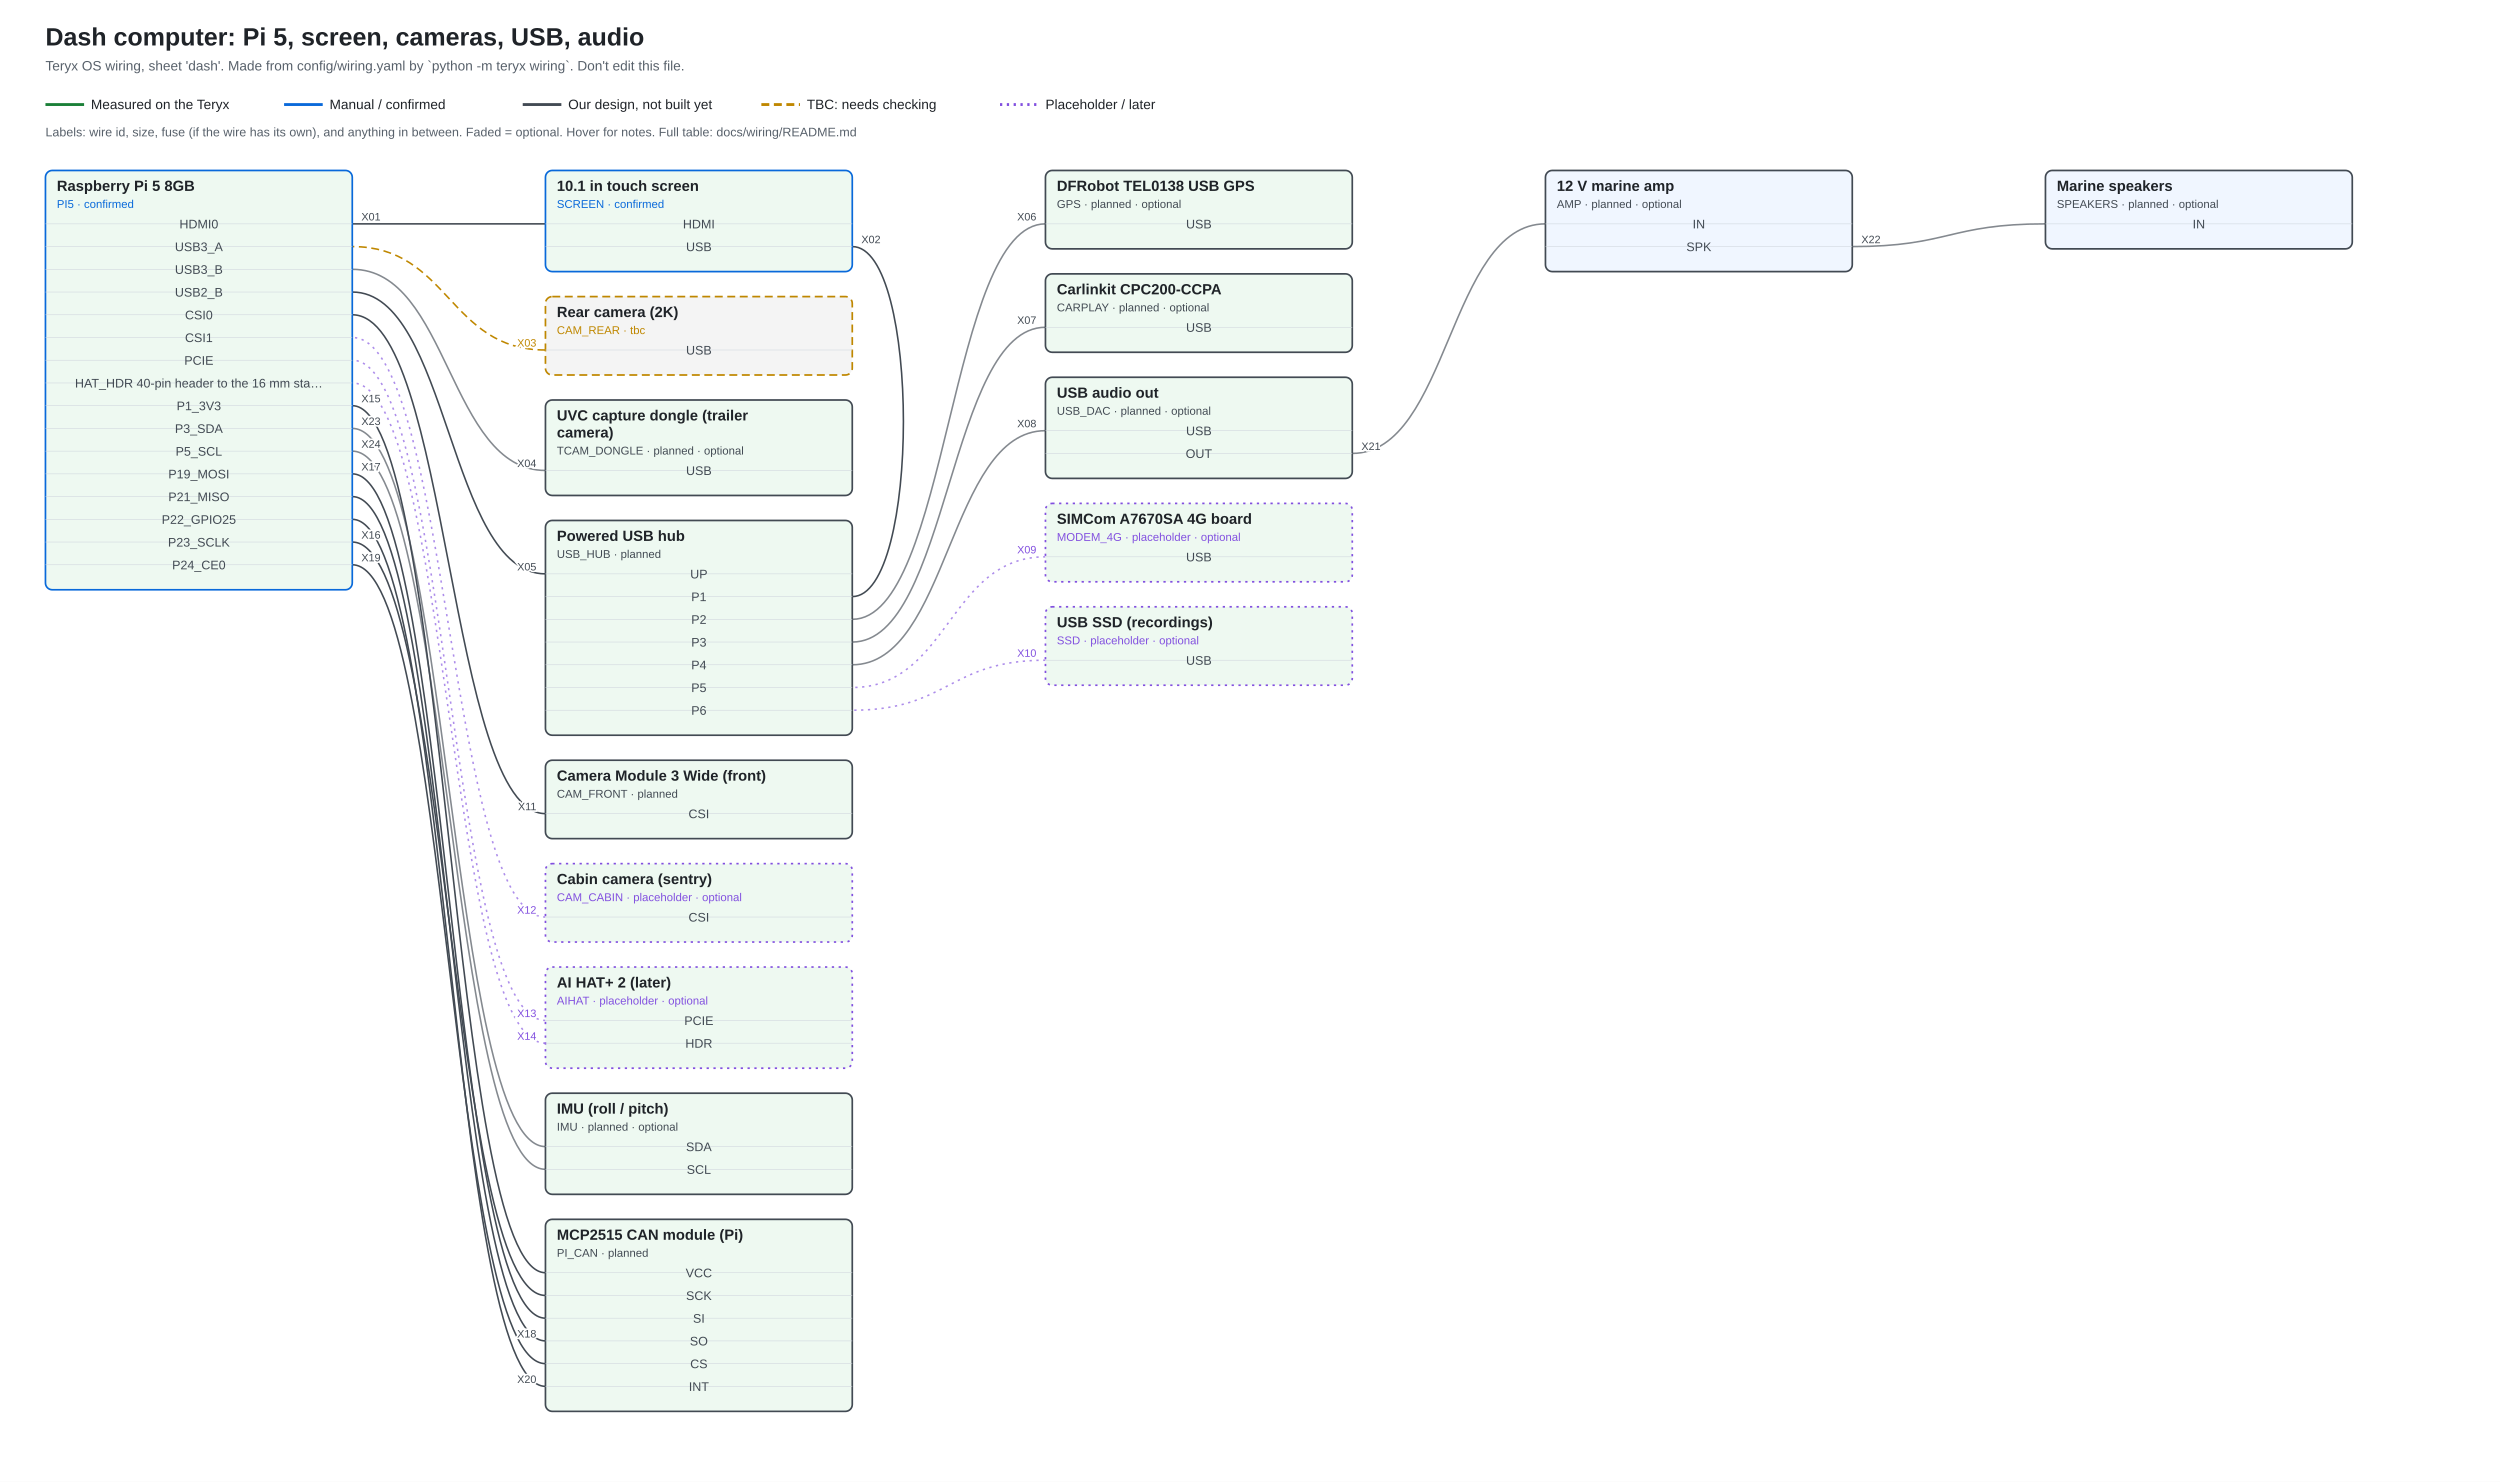
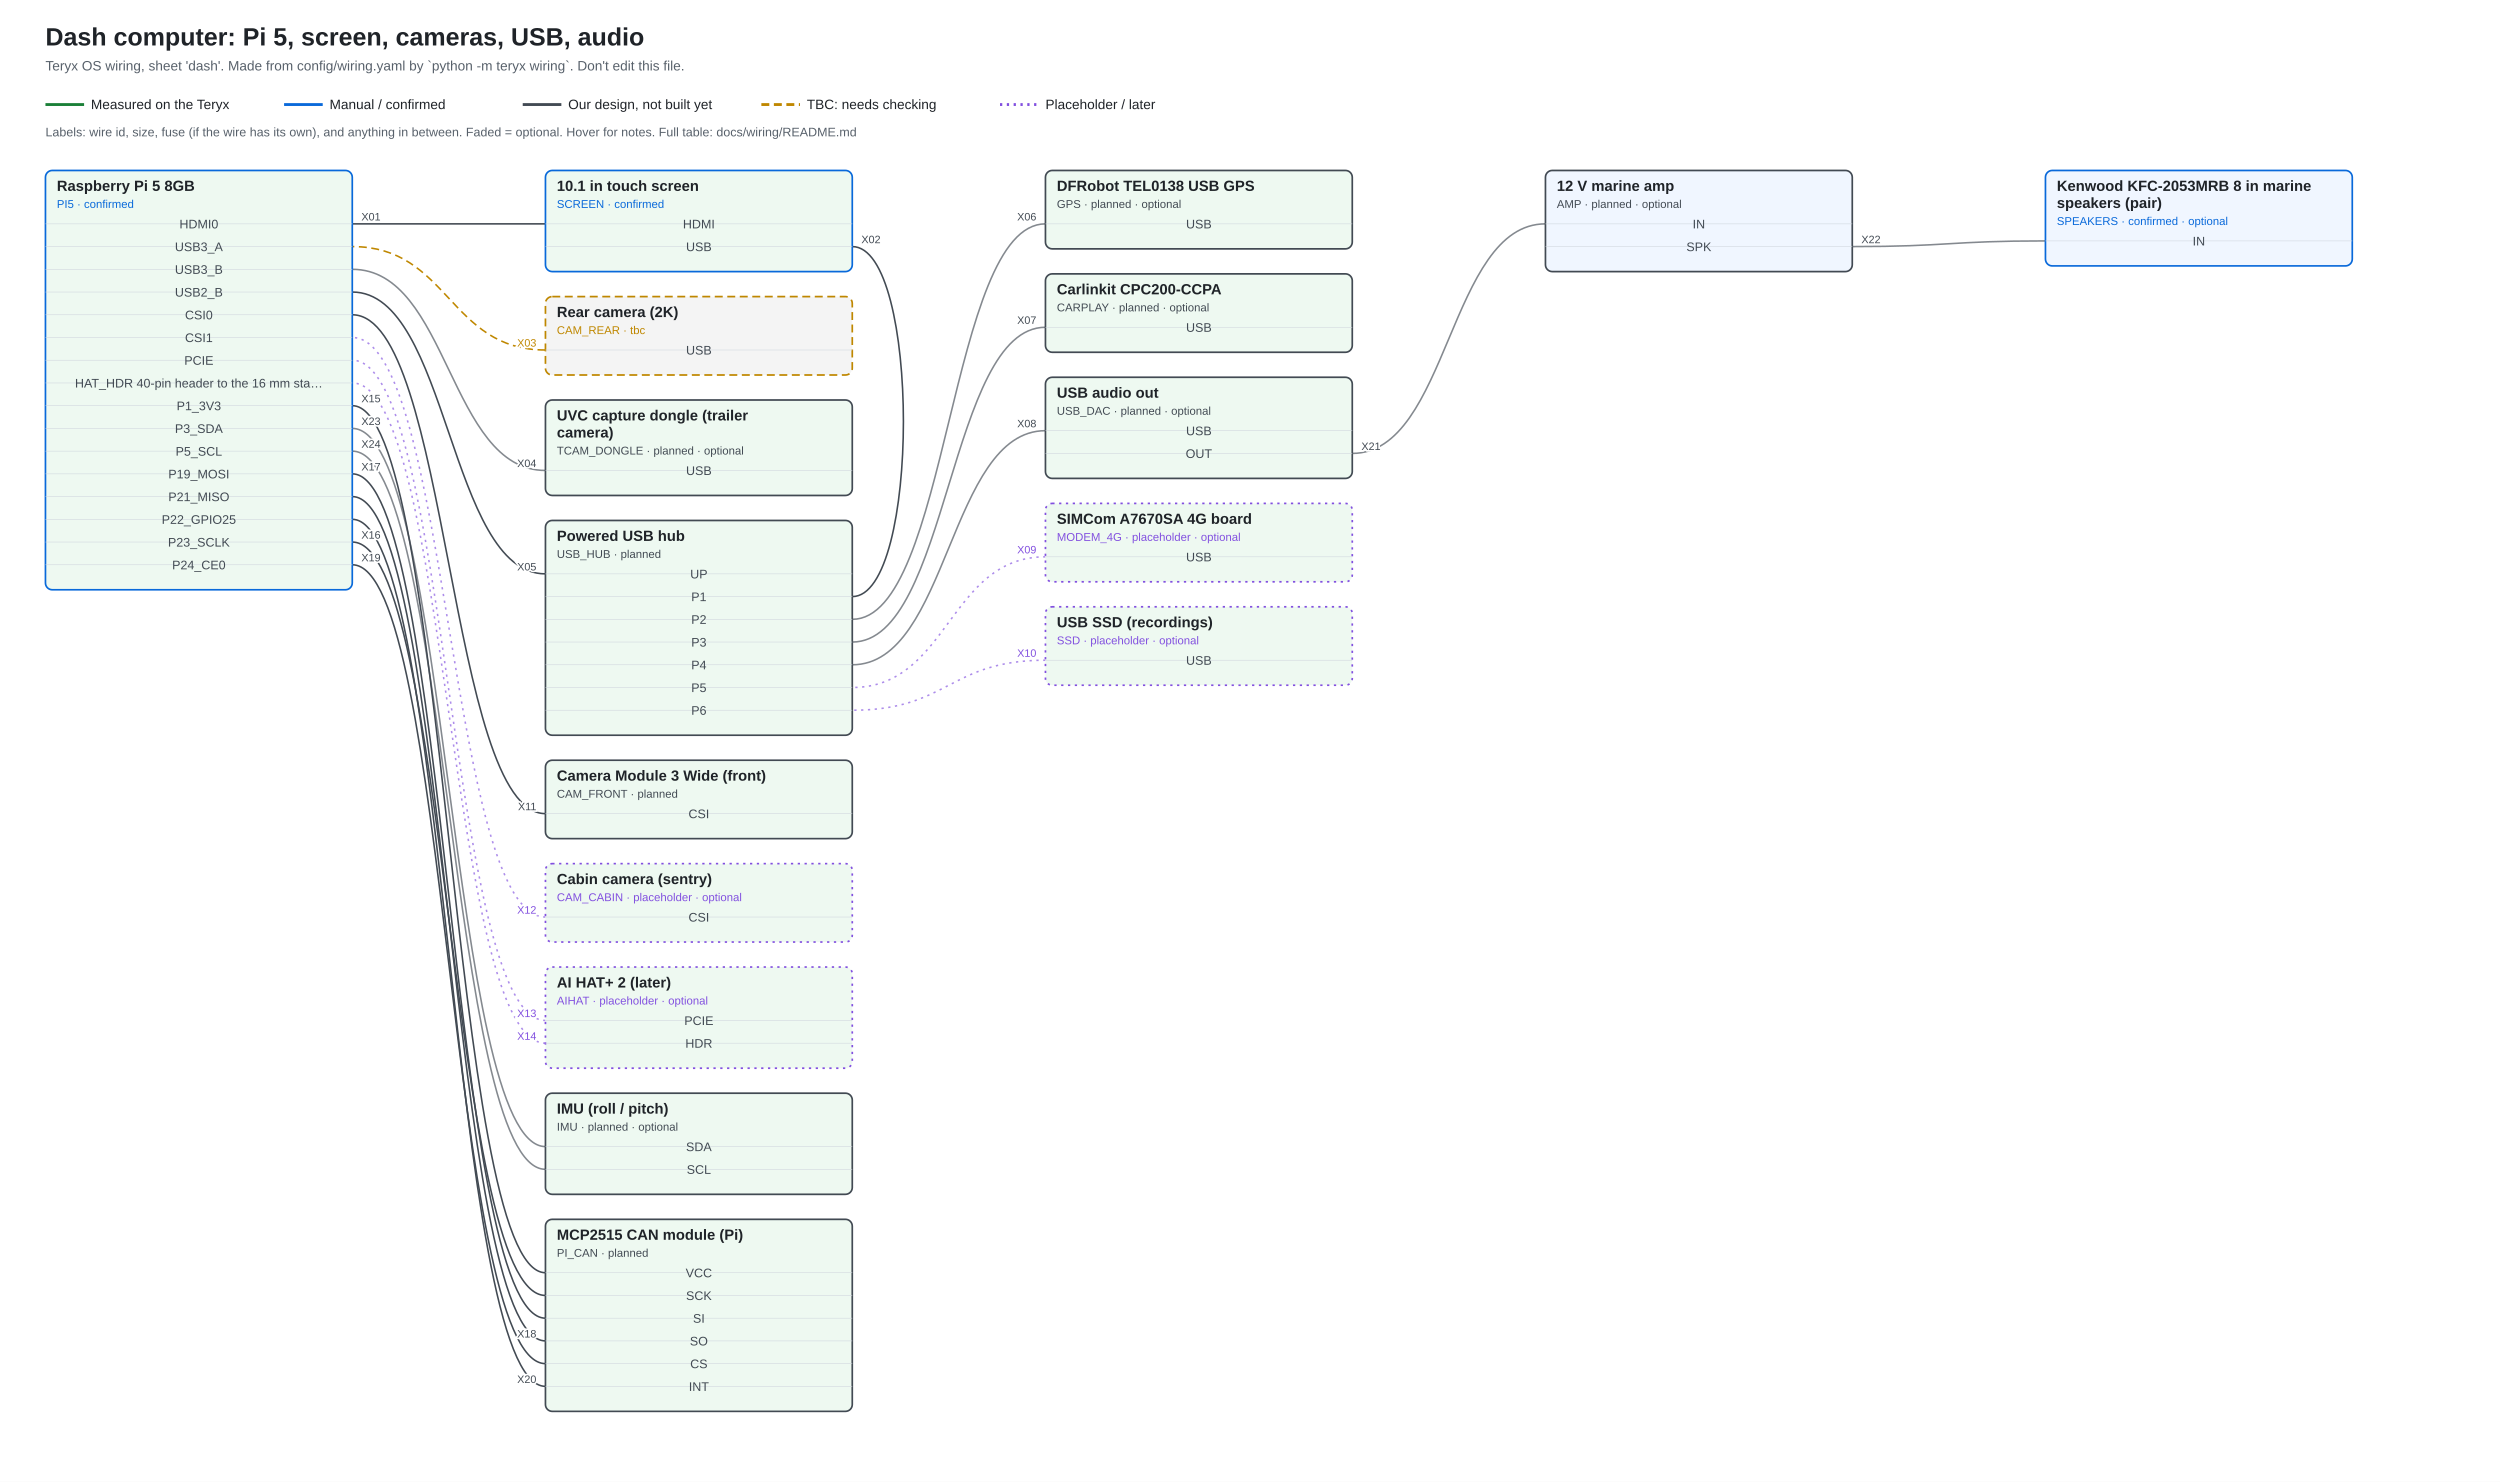
<svg xmlns="http://www.w3.org/2000/svg" viewBox="0 0 2200 1304" width="2200" height="1304" font-family="Arial, Helvetica, sans-serif" data-sheet="dash">
  <rect width="2200" height="1304" fill="#ffffff" />
  <text x="40" y="40" font-size="22" text-anchor="start" font-weight="bold" fill="#1f2328">Dash computer: Pi 5, screen, cameras, USB, audio</text>
  <text x="40" y="62" font-size="12" text-anchor="start" font-weight="normal" fill="#57606a">Teryx OS wiring, sheet 'dash'. Made from config/wiring.yaml by `python -m teryx wiring`. Don't edit this file.</text>
  <line x1="40" y1="92" x2="74" y2="92" stroke="#1a7f37" stroke-width="2.5" />
  <text x="80" y="96" font-size="12" text-anchor="start" font-weight="normal" fill="#1f2328">Measured on the Teryx</text>
  <line x1="250" y1="92" x2="284" y2="92" stroke="#0969da" stroke-width="2.5" />
  <text x="290" y="96" font-size="12" text-anchor="start" font-weight="normal" fill="#1f2328">Manual / confirmed</text>
  <line x1="460" y1="92" x2="494" y2="92" stroke="#424a53" stroke-width="2.5" />
  <text x="500" y="96" font-size="12" text-anchor="start" font-weight="normal" fill="#1f2328">Our design, not built yet</text>
  <line x1="670" y1="92" x2="704" y2="92" stroke="#bf8700" stroke-width="2.5" stroke-dasharray="7 4" />
  <text x="710" y="96" font-size="12" text-anchor="start" font-weight="normal" fill="#1f2328">TBC: needs checking</text>
  <line x1="880" y1="92" x2="914" y2="92" stroke="#8250df" stroke-width="2.5" stroke-dasharray="2 4" />
  <text x="920" y="96" font-size="12" text-anchor="start" font-weight="normal" fill="#1f2328">Placeholder / later</text>
  <text x="40" y="120" font-size="11" text-anchor="start" font-weight="normal" fill="#57606a">Labels: wire id, size, fuse (if the wire has its own), and anything in between. Faded = optional. Hover for notes. Full table: docs/wiring/README.md</text>
  <g data-wire="X01" data-from="PI5.HDMI0" data-to="SCREEN.HDMI" data-status="planned">
    <path d="M310,197 C395,197 395,197 480,197" fill="none" stroke="#424a53" stroke-width="1.4" />
  </g>
  <g data-wire="X02" data-from="SCREEN.USB" data-to="USB_HUB.P1" data-status="planned">
    <path d="M750,217 C810,217 810,525 750,525" fill="none" stroke="#424a53" stroke-width="1.4" />
  </g>
  <g data-wire="X03" data-from="CAM_REAR.USB" data-to="PI5.USB3_A" data-status="tbc">
    <path d="M480,308 C395,308 395,217 310,217" fill="none" stroke="#bf8700" stroke-width="1.4" stroke-dasharray="7 4" />
  </g>
  <g data-wire="X04" data-from="TCAM_DONGLE.USB" data-to="PI5.USB3_B" data-status="planned">
    <path d="M480,414 C395,414 395,237 310,237" fill="none" stroke="#424a53" stroke-width="1.4" stroke-opacity="0.65" />
  </g>
  <g data-wire="X05" data-from="USB_HUB.UP" data-to="PI5.USB2_B" data-status="planned">
    <path d="M480,505 C395,505 395,257 310,257" fill="none" stroke="#424a53" stroke-width="1.4" />
  </g>
  <g data-wire="X06" data-from="GPS.USB" data-to="USB_HUB.P2" data-status="planned">
    <path d="M920,197 C835,197 835,545 750,545" fill="none" stroke="#424a53" stroke-width="1.4" stroke-opacity="0.65" />
  </g>
  <g data-wire="X07" data-from="CARPLAY.USB" data-to="USB_HUB.P3" data-status="planned">
    <path d="M920,288 C835,288 835,565 750,565" fill="none" stroke="#424a53" stroke-width="1.4" stroke-opacity="0.65" />
  </g>
  <g data-wire="X08" data-from="USB_DAC.USB" data-to="USB_HUB.P4" data-status="planned">
    <path d="M920,379 C835,379 835,585 750,585" fill="none" stroke="#424a53" stroke-width="1.4" stroke-opacity="0.65" />
  </g>
  <g data-wire="X09" data-from="MODEM_4G.USB" data-to="USB_HUB.P5" data-status="placeholder">
    <path d="M920,490 C835,490 835,605 750,605" fill="none" stroke="#8250df" stroke-width="1.4" stroke-dasharray="2 4" stroke-opacity="0.65" />
  </g>
  <g data-wire="X10" data-from="SSD.USB" data-to="USB_HUB.P6" data-status="placeholder">
    <path d="M920,581 C835,581 835,625 750,625" fill="none" stroke="#8250df" stroke-width="1.4" stroke-dasharray="2 4" stroke-opacity="0.65" />
  </g>
  <g data-wire="X11" data-from="CAM_FRONT.CSI" data-to="PI5.CSI0" data-status="planned">
    <path d="M480,716 C395,716 395,277 310,277" fill="none" stroke="#424a53" stroke-width="1.4" />
  </g>
  <g data-wire="X12" data-from="CAM_CABIN.CSI" data-to="PI5.CSI1" data-status="placeholder">
    <path d="M480,807 C395,807 395,297 310,297" fill="none" stroke="#8250df" stroke-width="1.4" stroke-dasharray="2 4" stroke-opacity="0.65" />
  </g>
  <g data-wire="X13" data-from="AIHAT.PCIE" data-to="PI5.PCIE" data-status="placeholder">
    <path d="M480,898 C395,898 395,317 310,317" fill="none" stroke="#8250df" stroke-width="1.4" stroke-dasharray="2 4" stroke-opacity="0.65" />
  </g>
  <g data-wire="X14" data-from="AIHAT.HDR" data-to="PI5.HAT_HDR" data-status="placeholder">
    <path d="M480,918 C395,918 395,337 310,337" fill="none" stroke="#8250df" stroke-width="1.4" stroke-dasharray="2 4" stroke-opacity="0.65" />
  </g>
  <g data-wire="X15" data-from="PI5.P1_3V3" data-to="PI_CAN.VCC" data-status="planned">
    <path d="M310,357 C395,357 395,1120 480,1120" fill="none" stroke="#424a53" stroke-width="1.4" />
  </g>
  <g data-wire="X16" data-from="PI5.P23_SCLK" data-to="PI_CAN.SCK" data-status="planned">
    <path d="M310,477 C395,477 395,1140 480,1140" fill="none" stroke="#424a53" stroke-width="1.4" />
  </g>
  <g data-wire="X17" data-from="PI5.P19_MOSI" data-to="PI_CAN.SI" data-status="planned">
    <path d="M310,417 C395,417 395,1160 480,1160" fill="none" stroke="#424a53" stroke-width="1.4" />
  </g>
  <g data-wire="X18" data-from="PI_CAN.SO" data-to="PI5.P21_MISO" data-status="planned">
    <path d="M480,1180 C395,1180 395,437 310,437" fill="none" stroke="#424a53" stroke-width="1.4" />
  </g>
  <g data-wire="X19" data-from="PI5.P24_CE0" data-to="PI_CAN.CS" data-status="planned">
    <path d="M310,497 C395,497 395,1200 480,1200" fill="none" stroke="#424a53" stroke-width="1.4" />
  </g>
  <g data-wire="X20" data-from="PI_CAN.INT" data-to="PI5.P22_GPIO25" data-status="planned">
    <path d="M480,1220 C395,1220 395,457 310,457" fill="none" stroke="#424a53" stroke-width="1.4" />
  </g>
  <g data-wire="X21" data-from="USB_DAC.OUT" data-to="AMP.IN" data-status="planned">
    <path d="M1190,399 C1275,399 1275,197 1360,197" fill="none" stroke="#424a53" stroke-width="1.4" stroke-opacity="0.65" />
  </g>
  <g data-wire="X22" data-from="AMP.SPK" data-to="SPEAKERS.IN" data-status="planned">
-     <path d="M1630,217 C1715,217 1715,197 1800,197" fill="none" stroke="#424a53" stroke-width="1.4" stroke-opacity="0.65" />
+     <path d="M1630,217 C1715,217 1715,212 1800,212" fill="none" stroke="#424a53" stroke-width="1.4" stroke-opacity="0.65" />
  </g>
  <g data-wire="X23" data-from="PI5.P3_SDA" data-to="IMU.SDA" data-status="planned">
    <path d="M310,377 C395,377 395,1009 480,1009" fill="none" stroke="#424a53" stroke-width="1.4" stroke-opacity="0.65" />
  </g>
  <g data-wire="X24" data-from="PI5.P5_SCL" data-to="IMU.SCL" data-status="planned">
    <path d="M310,397 C395,397 395,1029 480,1029" fill="none" stroke="#424a53" stroke-width="1.4" stroke-opacity="0.65" />
  </g>
  <g data-device="PI5" data-status="confirmed">
    <rect x="40" y="150" width="270" height="369" rx="6" fill="#eef9f1" stroke="#0969da" stroke-width="1.5" />
    <text x="50" y="168" font-size="13" text-anchor="start" font-weight="bold" fill="#1f2328">Raspberry Pi 5 8GB</text>
    <text x="50" y="183" font-size="10" text-anchor="start" font-weight="normal" fill="#0969da">PI5 · confirmed</text>
    <line x1="40" y1="197" x2="310" y2="197" stroke="#d0d7de" stroke-width="0.5" />
    <text x="175" y="201" font-size="11" text-anchor="middle" font-weight="normal" fill="#424a53">HDMI0</text>
    <line x1="40" y1="217" x2="310" y2="217" stroke="#d0d7de" stroke-width="0.5" />
    <text x="175" y="221" font-size="11" text-anchor="middle" font-weight="normal" fill="#424a53">USB3_A</text>
    <line x1="40" y1="237" x2="310" y2="237" stroke="#d0d7de" stroke-width="0.5" />
    <text x="175" y="241" font-size="11" text-anchor="middle" font-weight="normal" fill="#424a53">USB3_B</text>
    <line x1="40" y1="257" x2="310" y2="257" stroke="#d0d7de" stroke-width="0.5" />
    <text x="175" y="261" font-size="11" text-anchor="middle" font-weight="normal" fill="#424a53">USB2_B</text>
    <line x1="40" y1="277" x2="310" y2="277" stroke="#d0d7de" stroke-width="0.5" />
    <text x="175" y="281" font-size="11" text-anchor="middle" font-weight="normal" fill="#424a53">CSI0</text>
    <line x1="40" y1="297" x2="310" y2="297" stroke="#d0d7de" stroke-width="0.5" />
    <text x="175" y="301" font-size="11" text-anchor="middle" font-weight="normal" fill="#424a53">CSI1</text>
    <line x1="40" y1="317" x2="310" y2="317" stroke="#d0d7de" stroke-width="0.5" />
    <text x="175" y="321" font-size="11" text-anchor="middle" font-weight="normal" fill="#424a53">PCIE</text>
    <line x1="40" y1="337" x2="310" y2="337" stroke="#d0d7de" stroke-width="0.5" />
    <text x="175" y="341" font-size="11" text-anchor="middle" font-weight="normal" fill="#424a53">HAT_HDR  40-pin header to the 16 mm sta…</text>
    <line x1="40" y1="357" x2="310" y2="357" stroke="#d0d7de" stroke-width="0.5" />
    <text x="175" y="361" font-size="11" text-anchor="middle" font-weight="normal" fill="#424a53">P1_3V3</text>
    <line x1="40" y1="377" x2="310" y2="377" stroke="#d0d7de" stroke-width="0.5" />
    <text x="175" y="381" font-size="11" text-anchor="middle" font-weight="normal" fill="#424a53">P3_SDA</text>
    <line x1="40" y1="397" x2="310" y2="397" stroke="#d0d7de" stroke-width="0.5" />
    <text x="175" y="401" font-size="11" text-anchor="middle" font-weight="normal" fill="#424a53">P5_SCL</text>
    <line x1="40" y1="417" x2="310" y2="417" stroke="#d0d7de" stroke-width="0.5" />
    <text x="175" y="421" font-size="11" text-anchor="middle" font-weight="normal" fill="#424a53">P19_MOSI</text>
    <line x1="40" y1="437" x2="310" y2="437" stroke="#d0d7de" stroke-width="0.5" />
    <text x="175" y="441" font-size="11" text-anchor="middle" font-weight="normal" fill="#424a53">P21_MISO</text>
    <line x1="40" y1="457" x2="310" y2="457" stroke="#d0d7de" stroke-width="0.5" />
    <text x="175" y="461" font-size="11" text-anchor="middle" font-weight="normal" fill="#424a53">P22_GPIO25</text>
    <line x1="40" y1="477" x2="310" y2="477" stroke="#d0d7de" stroke-width="0.5" />
    <text x="175" y="481" font-size="11" text-anchor="middle" font-weight="normal" fill="#424a53">P23_SCLK</text>
    <line x1="40" y1="497" x2="310" y2="497" stroke="#d0d7de" stroke-width="0.5" />
    <text x="175" y="501" font-size="11" text-anchor="middle" font-weight="normal" fill="#424a53">P24_CE0</text>
  </g>
  <g data-device="SCREEN" data-status="confirmed">
    <rect x="480" y="150" width="270" height="89" rx="6" fill="#eef9f1" stroke="#0969da" stroke-width="1.5" />
    <text x="490" y="168" font-size="13" text-anchor="start" font-weight="bold" fill="#1f2328">10.1 in touch screen</text>
    <text x="490" y="183" font-size="10" text-anchor="start" font-weight="normal" fill="#0969da">SCREEN · confirmed</text>
    <line x1="480" y1="197" x2="750" y2="197" stroke="#d0d7de" stroke-width="0.5" />
    <text x="615" y="201" font-size="11" text-anchor="middle" font-weight="normal" fill="#424a53">HDMI</text>
    <line x1="480" y1="217" x2="750" y2="217" stroke="#d0d7de" stroke-width="0.5" />
    <text x="615" y="221" font-size="11" text-anchor="middle" font-weight="normal" fill="#424a53">USB</text>
  </g>
  <g data-device="CAM_REAR" data-status="tbc">
    <rect x="480" y="261" width="270" height="69" rx="6" fill="#f4f4f4" stroke="#bf8700" stroke-width="1.5" stroke-dasharray="7 4" />
    <text x="490" y="279" font-size="13" text-anchor="start" font-weight="bold" fill="#1f2328">Rear camera (2K)</text>
    <text x="490" y="294" font-size="10" text-anchor="start" font-weight="normal" fill="#bf8700">CAM_REAR · tbc</text>
    <line x1="480" y1="308" x2="750" y2="308" stroke="#d0d7de" stroke-width="0.5" />
    <text x="615" y="312" font-size="11" text-anchor="middle" font-weight="normal" fill="#424a53">USB</text>
  </g>
  <g data-device="TCAM_DONGLE" data-status="planned">
    <rect x="480" y="352" width="270" height="84" rx="6" fill="#eef9f1" stroke="#424a53" stroke-width="1.5" />
    <text x="490" y="370" font-size="13" text-anchor="start" font-weight="bold" fill="#1f2328">UVC capture dongle (trailer</text>
    <text x="490" y="385" font-size="13" text-anchor="start" font-weight="bold" fill="#1f2328">camera)</text>
    <text x="490" y="400" font-size="10" text-anchor="start" font-weight="normal" fill="#424a53">TCAM_DONGLE · planned · optional</text>
    <line x1="480" y1="414" x2="750" y2="414" stroke="#d0d7de" stroke-width="0.5" />
    <text x="615" y="418" font-size="11" text-anchor="middle" font-weight="normal" fill="#424a53">USB</text>
  </g>
  <g data-device="USB_HUB" data-status="planned">
    <rect x="480" y="458" width="270" height="189" rx="6" fill="#eef9f1" stroke="#424a53" stroke-width="1.5" />
    <text x="490" y="476" font-size="13" text-anchor="start" font-weight="bold" fill="#1f2328">Powered USB hub</text>
    <text x="490" y="491" font-size="10" text-anchor="start" font-weight="normal" fill="#424a53">USB_HUB · planned</text>
    <line x1="480" y1="505" x2="750" y2="505" stroke="#d0d7de" stroke-width="0.5" />
    <text x="615" y="509" font-size="11" text-anchor="middle" font-weight="normal" fill="#424a53">UP</text>
    <line x1="480" y1="525" x2="750" y2="525" stroke="#d0d7de" stroke-width="0.5" />
    <text x="615" y="529" font-size="11" text-anchor="middle" font-weight="normal" fill="#424a53">P1</text>
    <line x1="480" y1="545" x2="750" y2="545" stroke="#d0d7de" stroke-width="0.5" />
    <text x="615" y="549" font-size="11" text-anchor="middle" font-weight="normal" fill="#424a53">P2</text>
    <line x1="480" y1="565" x2="750" y2="565" stroke="#d0d7de" stroke-width="0.5" />
    <text x="615" y="569" font-size="11" text-anchor="middle" font-weight="normal" fill="#424a53">P3</text>
    <line x1="480" y1="585" x2="750" y2="585" stroke="#d0d7de" stroke-width="0.5" />
    <text x="615" y="589" font-size="11" text-anchor="middle" font-weight="normal" fill="#424a53">P4</text>
    <line x1="480" y1="605" x2="750" y2="605" stroke="#d0d7de" stroke-width="0.5" />
    <text x="615" y="609" font-size="11" text-anchor="middle" font-weight="normal" fill="#424a53">P5</text>
    <line x1="480" y1="625" x2="750" y2="625" stroke="#d0d7de" stroke-width="0.5" />
    <text x="615" y="629" font-size="11" text-anchor="middle" font-weight="normal" fill="#424a53">P6</text>
  </g>
  <g data-device="CAM_FRONT" data-status="planned">
    <rect x="480" y="669" width="270" height="69" rx="6" fill="#eef9f1" stroke="#424a53" stroke-width="1.5" />
    <text x="490" y="687" font-size="13" text-anchor="start" font-weight="bold" fill="#1f2328">Camera Module 3 Wide (front)</text>
    <text x="490" y="702" font-size="10" text-anchor="start" font-weight="normal" fill="#424a53">CAM_FRONT · planned</text>
    <line x1="480" y1="716" x2="750" y2="716" stroke="#d0d7de" stroke-width="0.5" />
    <text x="615" y="720" font-size="11" text-anchor="middle" font-weight="normal" fill="#424a53">CSI</text>
  </g>
  <g data-device="CAM_CABIN" data-status="placeholder">
    <rect x="480" y="760" width="270" height="69" rx="6" fill="#eef9f1" stroke="#8250df" stroke-width="1.5" stroke-dasharray="2 4" />
    <text x="490" y="778" font-size="13" text-anchor="start" font-weight="bold" fill="#1f2328">Cabin camera (sentry)</text>
    <text x="490" y="793" font-size="10" text-anchor="start" font-weight="normal" fill="#8250df">CAM_CABIN · placeholder · optional</text>
    <line x1="480" y1="807" x2="750" y2="807" stroke="#d0d7de" stroke-width="0.5" />
    <text x="615" y="811" font-size="11" text-anchor="middle" font-weight="normal" fill="#424a53">CSI</text>
  </g>
  <g data-device="AIHAT" data-status="placeholder">
    <rect x="480" y="851" width="270" height="89" rx="6" fill="#eef9f1" stroke="#8250df" stroke-width="1.5" stroke-dasharray="2 4" />
    <text x="490" y="869" font-size="13" text-anchor="start" font-weight="bold" fill="#1f2328">AI HAT+ 2 (later)</text>
    <text x="490" y="884" font-size="10" text-anchor="start" font-weight="normal" fill="#8250df">AIHAT · placeholder · optional</text>
    <line x1="480" y1="898" x2="750" y2="898" stroke="#d0d7de" stroke-width="0.5" />
    <text x="615" y="902" font-size="11" text-anchor="middle" font-weight="normal" fill="#424a53">PCIE</text>
    <line x1="480" y1="918" x2="750" y2="918" stroke="#d0d7de" stroke-width="0.5" />
    <text x="615" y="922" font-size="11" text-anchor="middle" font-weight="normal" fill="#424a53">HDR</text>
  </g>
  <g data-device="IMU" data-status="planned">
    <rect x="480" y="962" width="270" height="89" rx="6" fill="#eef9f1" stroke="#424a53" stroke-width="1.5" />
    <text x="490" y="980" font-size="13" text-anchor="start" font-weight="bold" fill="#1f2328">IMU (roll / pitch)</text>
    <text x="490" y="995" font-size="10" text-anchor="start" font-weight="normal" fill="#424a53">IMU · planned · optional</text>
    <line x1="480" y1="1009" x2="750" y2="1009" stroke="#d0d7de" stroke-width="0.5" />
    <text x="615" y="1013" font-size="11" text-anchor="middle" font-weight="normal" fill="#424a53">SDA</text>
    <line x1="480" y1="1029" x2="750" y2="1029" stroke="#d0d7de" stroke-width="0.5" />
    <text x="615" y="1033" font-size="11" text-anchor="middle" font-weight="normal" fill="#424a53">SCL</text>
  </g>
  <g data-device="PI_CAN" data-status="planned">
    <rect x="480" y="1073" width="270" height="169" rx="6" fill="#eef9f1" stroke="#424a53" stroke-width="1.5" />
    <text x="490" y="1091" font-size="13" text-anchor="start" font-weight="bold" fill="#1f2328">MCP2515 CAN module (Pi)</text>
    <text x="490" y="1106" font-size="10" text-anchor="start" font-weight="normal" fill="#424a53">PI_CAN · planned</text>
    <line x1="480" y1="1120" x2="750" y2="1120" stroke="#d0d7de" stroke-width="0.5" />
    <text x="615" y="1124" font-size="11" text-anchor="middle" font-weight="normal" fill="#424a53">VCC</text>
    <line x1="480" y1="1140" x2="750" y2="1140" stroke="#d0d7de" stroke-width="0.5" />
    <text x="615" y="1144" font-size="11" text-anchor="middle" font-weight="normal" fill="#424a53">SCK</text>
    <line x1="480" y1="1160" x2="750" y2="1160" stroke="#d0d7de" stroke-width="0.5" />
    <text x="615" y="1164" font-size="11" text-anchor="middle" font-weight="normal" fill="#424a53">SI</text>
    <line x1="480" y1="1180" x2="750" y2="1180" stroke="#d0d7de" stroke-width="0.5" />
    <text x="615" y="1184" font-size="11" text-anchor="middle" font-weight="normal" fill="#424a53">SO</text>
    <line x1="480" y1="1200" x2="750" y2="1200" stroke="#d0d7de" stroke-width="0.5" />
    <text x="615" y="1204" font-size="11" text-anchor="middle" font-weight="normal" fill="#424a53">CS</text>
    <line x1="480" y1="1220" x2="750" y2="1220" stroke="#d0d7de" stroke-width="0.5" />
    <text x="615" y="1224" font-size="11" text-anchor="middle" font-weight="normal" fill="#424a53">INT</text>
  </g>
  <g data-device="GPS" data-status="planned">
    <rect x="920" y="150" width="270" height="69" rx="6" fill="#eef9f1" stroke="#424a53" stroke-width="1.5" />
    <text x="930" y="168" font-size="13" text-anchor="start" font-weight="bold" fill="#1f2328">DFRobot TEL0138 USB GPS</text>
    <text x="930" y="183" font-size="10" text-anchor="start" font-weight="normal" fill="#424a53">GPS · planned · optional</text>
    <line x1="920" y1="197" x2="1190" y2="197" stroke="#d0d7de" stroke-width="0.5" />
    <text x="1055" y="201" font-size="11" text-anchor="middle" font-weight="normal" fill="#424a53">USB</text>
  </g>
  <g data-device="CARPLAY" data-status="planned">
    <rect x="920" y="241" width="270" height="69" rx="6" fill="#eef9f1" stroke="#424a53" stroke-width="1.5" />
    <text x="930" y="259" font-size="13" text-anchor="start" font-weight="bold" fill="#1f2328">Carlinkit CPC200-CCPA</text>
    <text x="930" y="274" font-size="10" text-anchor="start" font-weight="normal" fill="#424a53">CARPLAY · planned · optional</text>
    <line x1="920" y1="288" x2="1190" y2="288" stroke="#d0d7de" stroke-width="0.5" />
    <text x="1055" y="292" font-size="11" text-anchor="middle" font-weight="normal" fill="#424a53">USB</text>
  </g>
  <g data-device="USB_DAC" data-status="planned">
    <rect x="920" y="332" width="270" height="89" rx="6" fill="#eef9f1" stroke="#424a53" stroke-width="1.5" />
    <text x="930" y="350" font-size="13" text-anchor="start" font-weight="bold" fill="#1f2328">USB audio out</text>
    <text x="930" y="365" font-size="10" text-anchor="start" font-weight="normal" fill="#424a53">USB_DAC · planned · optional</text>
    <line x1="920" y1="379" x2="1190" y2="379" stroke="#d0d7de" stroke-width="0.5" />
    <text x="1055" y="383" font-size="11" text-anchor="middle" font-weight="normal" fill="#424a53">USB</text>
    <line x1="920" y1="399" x2="1190" y2="399" stroke="#d0d7de" stroke-width="0.5" />
    <text x="1055" y="403" font-size="11" text-anchor="middle" font-weight="normal" fill="#424a53">OUT</text>
  </g>
  <g data-device="MODEM_4G" data-status="placeholder">
    <rect x="920" y="443" width="270" height="69" rx="6" fill="#eef9f1" stroke="#8250df" stroke-width="1.5" stroke-dasharray="2 4" />
    <text x="930" y="461" font-size="13" text-anchor="start" font-weight="bold" fill="#1f2328">SIMCom A7670SA 4G board</text>
    <text x="930" y="476" font-size="10" text-anchor="start" font-weight="normal" fill="#8250df">MODEM_4G · placeholder · optional</text>
    <line x1="920" y1="490" x2="1190" y2="490" stroke="#d0d7de" stroke-width="0.5" />
    <text x="1055" y="494" font-size="11" text-anchor="middle" font-weight="normal" fill="#424a53">USB</text>
  </g>
  <g data-device="SSD" data-status="placeholder">
    <rect x="920" y="534" width="270" height="69" rx="6" fill="#eef9f1" stroke="#8250df" stroke-width="1.5" stroke-dasharray="2 4" />
    <text x="930" y="552" font-size="13" text-anchor="start" font-weight="bold" fill="#1f2328">USB SSD (recordings)</text>
    <text x="930" y="567" font-size="10" text-anchor="start" font-weight="normal" fill="#8250df">SSD · placeholder · optional</text>
    <line x1="920" y1="581" x2="1190" y2="581" stroke="#d0d7de" stroke-width="0.5" />
    <text x="1055" y="585" font-size="11" text-anchor="middle" font-weight="normal" fill="#424a53">USB</text>
  </g>
  <g data-device="AMP" data-status="planned">
    <rect x="1360" y="150" width="270" height="89" rx="6" fill="#f0f6ff" stroke="#424a53" stroke-width="1.5" />
    <text x="1370" y="168" font-size="13" text-anchor="start" font-weight="bold" fill="#1f2328">12 V marine amp</text>
    <text x="1370" y="183" font-size="10" text-anchor="start" font-weight="normal" fill="#424a53">AMP · planned · optional</text>
    <line x1="1360" y1="197" x2="1630" y2="197" stroke="#d0d7de" stroke-width="0.5" />
    <text x="1495" y="201" font-size="11" text-anchor="middle" font-weight="normal" fill="#424a53">IN</text>
    <line x1="1360" y1="217" x2="1630" y2="217" stroke="#d0d7de" stroke-width="0.5" />
    <text x="1495" y="221" font-size="11" text-anchor="middle" font-weight="normal" fill="#424a53">SPK</text>
  </g>
-   <g data-device="SPEAKERS" data-status="planned">
-     <rect x="1800" y="150" width="270" height="69" rx="6" fill="#f0f6ff" stroke="#424a53" stroke-width="1.5" />
-     <text x="1810" y="168" font-size="13" text-anchor="start" font-weight="bold" fill="#1f2328">Marine speakers</text>
-     <text x="1810" y="183" font-size="10" text-anchor="start" font-weight="normal" fill="#424a53">SPEAKERS · planned · optional</text>
-     <line x1="1800" y1="197" x2="2070" y2="197" stroke="#d0d7de" stroke-width="0.5" />
-     <text x="1935" y="201" font-size="11" text-anchor="middle" font-weight="normal" fill="#424a53">IN</text>
+   <g data-device="SPEAKERS" data-status="confirmed">
+     <rect x="1800" y="150" width="270" height="84" rx="6" fill="#f0f6ff" stroke="#0969da" stroke-width="1.5" />
+     <text x="1810" y="168" font-size="13" text-anchor="start" font-weight="bold" fill="#1f2328">Kenwood KFC-2053MRB 8 in marine</text>
+     <text x="1810" y="183" font-size="13" text-anchor="start" font-weight="bold" fill="#1f2328">speakers (pair)</text>
+     <text x="1810" y="198" font-size="10" text-anchor="start" font-weight="normal" fill="#0969da">SPEAKERS · confirmed · optional</text>
+     <line x1="1800" y1="212" x2="2070" y2="212" stroke="#d0d7de" stroke-width="0.5" />
+     <text x="1935" y="216" font-size="11" text-anchor="middle" font-weight="normal" fill="#424a53">IN</text>
  </g>
  <text x="318" y="194" font-size="9.5" text-anchor="start" font-weight="normal" fill="#424a53" stroke="#ffffff" stroke-width="3" paint-order="stroke">X01</text>
  <text x="758" y="214" font-size="9.5" text-anchor="start" font-weight="normal" fill="#424a53" stroke="#ffffff" stroke-width="3" paint-order="stroke">X02</text>
  <text x="472" y="305" font-size="9.5" text-anchor="end" font-weight="normal" fill="#bf8700" stroke="#ffffff" stroke-width="3" paint-order="stroke">X03</text>
  <text x="472" y="411" font-size="9.5" text-anchor="end" font-weight="normal" fill="#424a53" stroke="#ffffff" stroke-width="3" paint-order="stroke">X04</text>
  <text x="472" y="502" font-size="9.5" text-anchor="end" font-weight="normal" fill="#424a53" stroke="#ffffff" stroke-width="3" paint-order="stroke">X05</text>
  <text x="912" y="194" font-size="9.5" text-anchor="end" font-weight="normal" fill="#424a53" stroke="#ffffff" stroke-width="3" paint-order="stroke">X06</text>
  <text x="912" y="285" font-size="9.5" text-anchor="end" font-weight="normal" fill="#424a53" stroke="#ffffff" stroke-width="3" paint-order="stroke">X07</text>
  <text x="912" y="376" font-size="9.5" text-anchor="end" font-weight="normal" fill="#424a53" stroke="#ffffff" stroke-width="3" paint-order="stroke">X08</text>
  <text x="912" y="487" font-size="9.5" text-anchor="end" font-weight="normal" fill="#8250df" stroke="#ffffff" stroke-width="3" paint-order="stroke">X09</text>
  <text x="912" y="578" font-size="9.5" text-anchor="end" font-weight="normal" fill="#8250df" stroke="#ffffff" stroke-width="3" paint-order="stroke">X10</text>
  <text x="472" y="713" font-size="9.5" text-anchor="end" font-weight="normal" fill="#424a53" stroke="#ffffff" stroke-width="3" paint-order="stroke">X11</text>
  <text x="472" y="804" font-size="9.5" text-anchor="end" font-weight="normal" fill="#8250df" stroke="#ffffff" stroke-width="3" paint-order="stroke">X12</text>
  <text x="472" y="895" font-size="9.5" text-anchor="end" font-weight="normal" fill="#8250df" stroke="#ffffff" stroke-width="3" paint-order="stroke">X13</text>
  <text x="472" y="915" font-size="9.5" text-anchor="end" font-weight="normal" fill="#8250df" stroke="#ffffff" stroke-width="3" paint-order="stroke">X14</text>
  <text x="318" y="354" font-size="9.5" text-anchor="start" font-weight="normal" fill="#424a53" stroke="#ffffff" stroke-width="3" paint-order="stroke">X15</text>
  <text x="318" y="474" font-size="9.5" text-anchor="start" font-weight="normal" fill="#424a53" stroke="#ffffff" stroke-width="3" paint-order="stroke">X16</text>
  <text x="318" y="414" font-size="9.5" text-anchor="start" font-weight="normal" fill="#424a53" stroke="#ffffff" stroke-width="3" paint-order="stroke">X17</text>
  <text x="472" y="1177" font-size="9.5" text-anchor="end" font-weight="normal" fill="#424a53" stroke="#ffffff" stroke-width="3" paint-order="stroke">X18</text>
  <text x="318" y="494" font-size="9.5" text-anchor="start" font-weight="normal" fill="#424a53" stroke="#ffffff" stroke-width="3" paint-order="stroke">X19</text>
  <text x="472" y="1217" font-size="9.5" text-anchor="end" font-weight="normal" fill="#424a53" stroke="#ffffff" stroke-width="3" paint-order="stroke">X20</text>
  <text x="1198" y="396" font-size="9.5" text-anchor="start" font-weight="normal" fill="#424a53" stroke="#ffffff" stroke-width="3" paint-order="stroke">X21</text>
  <text x="1638" y="214" font-size="9.5" text-anchor="start" font-weight="normal" fill="#424a53" stroke="#ffffff" stroke-width="3" paint-order="stroke">X22</text>
  <text x="318" y="374" font-size="9.5" text-anchor="start" font-weight="normal" fill="#424a53" stroke="#ffffff" stroke-width="3" paint-order="stroke">X23</text>
  <text x="318" y="394" font-size="9.5" text-anchor="start" font-weight="normal" fill="#424a53" stroke="#ffffff" stroke-width="3" paint-order="stroke">X24</text>
</svg>
